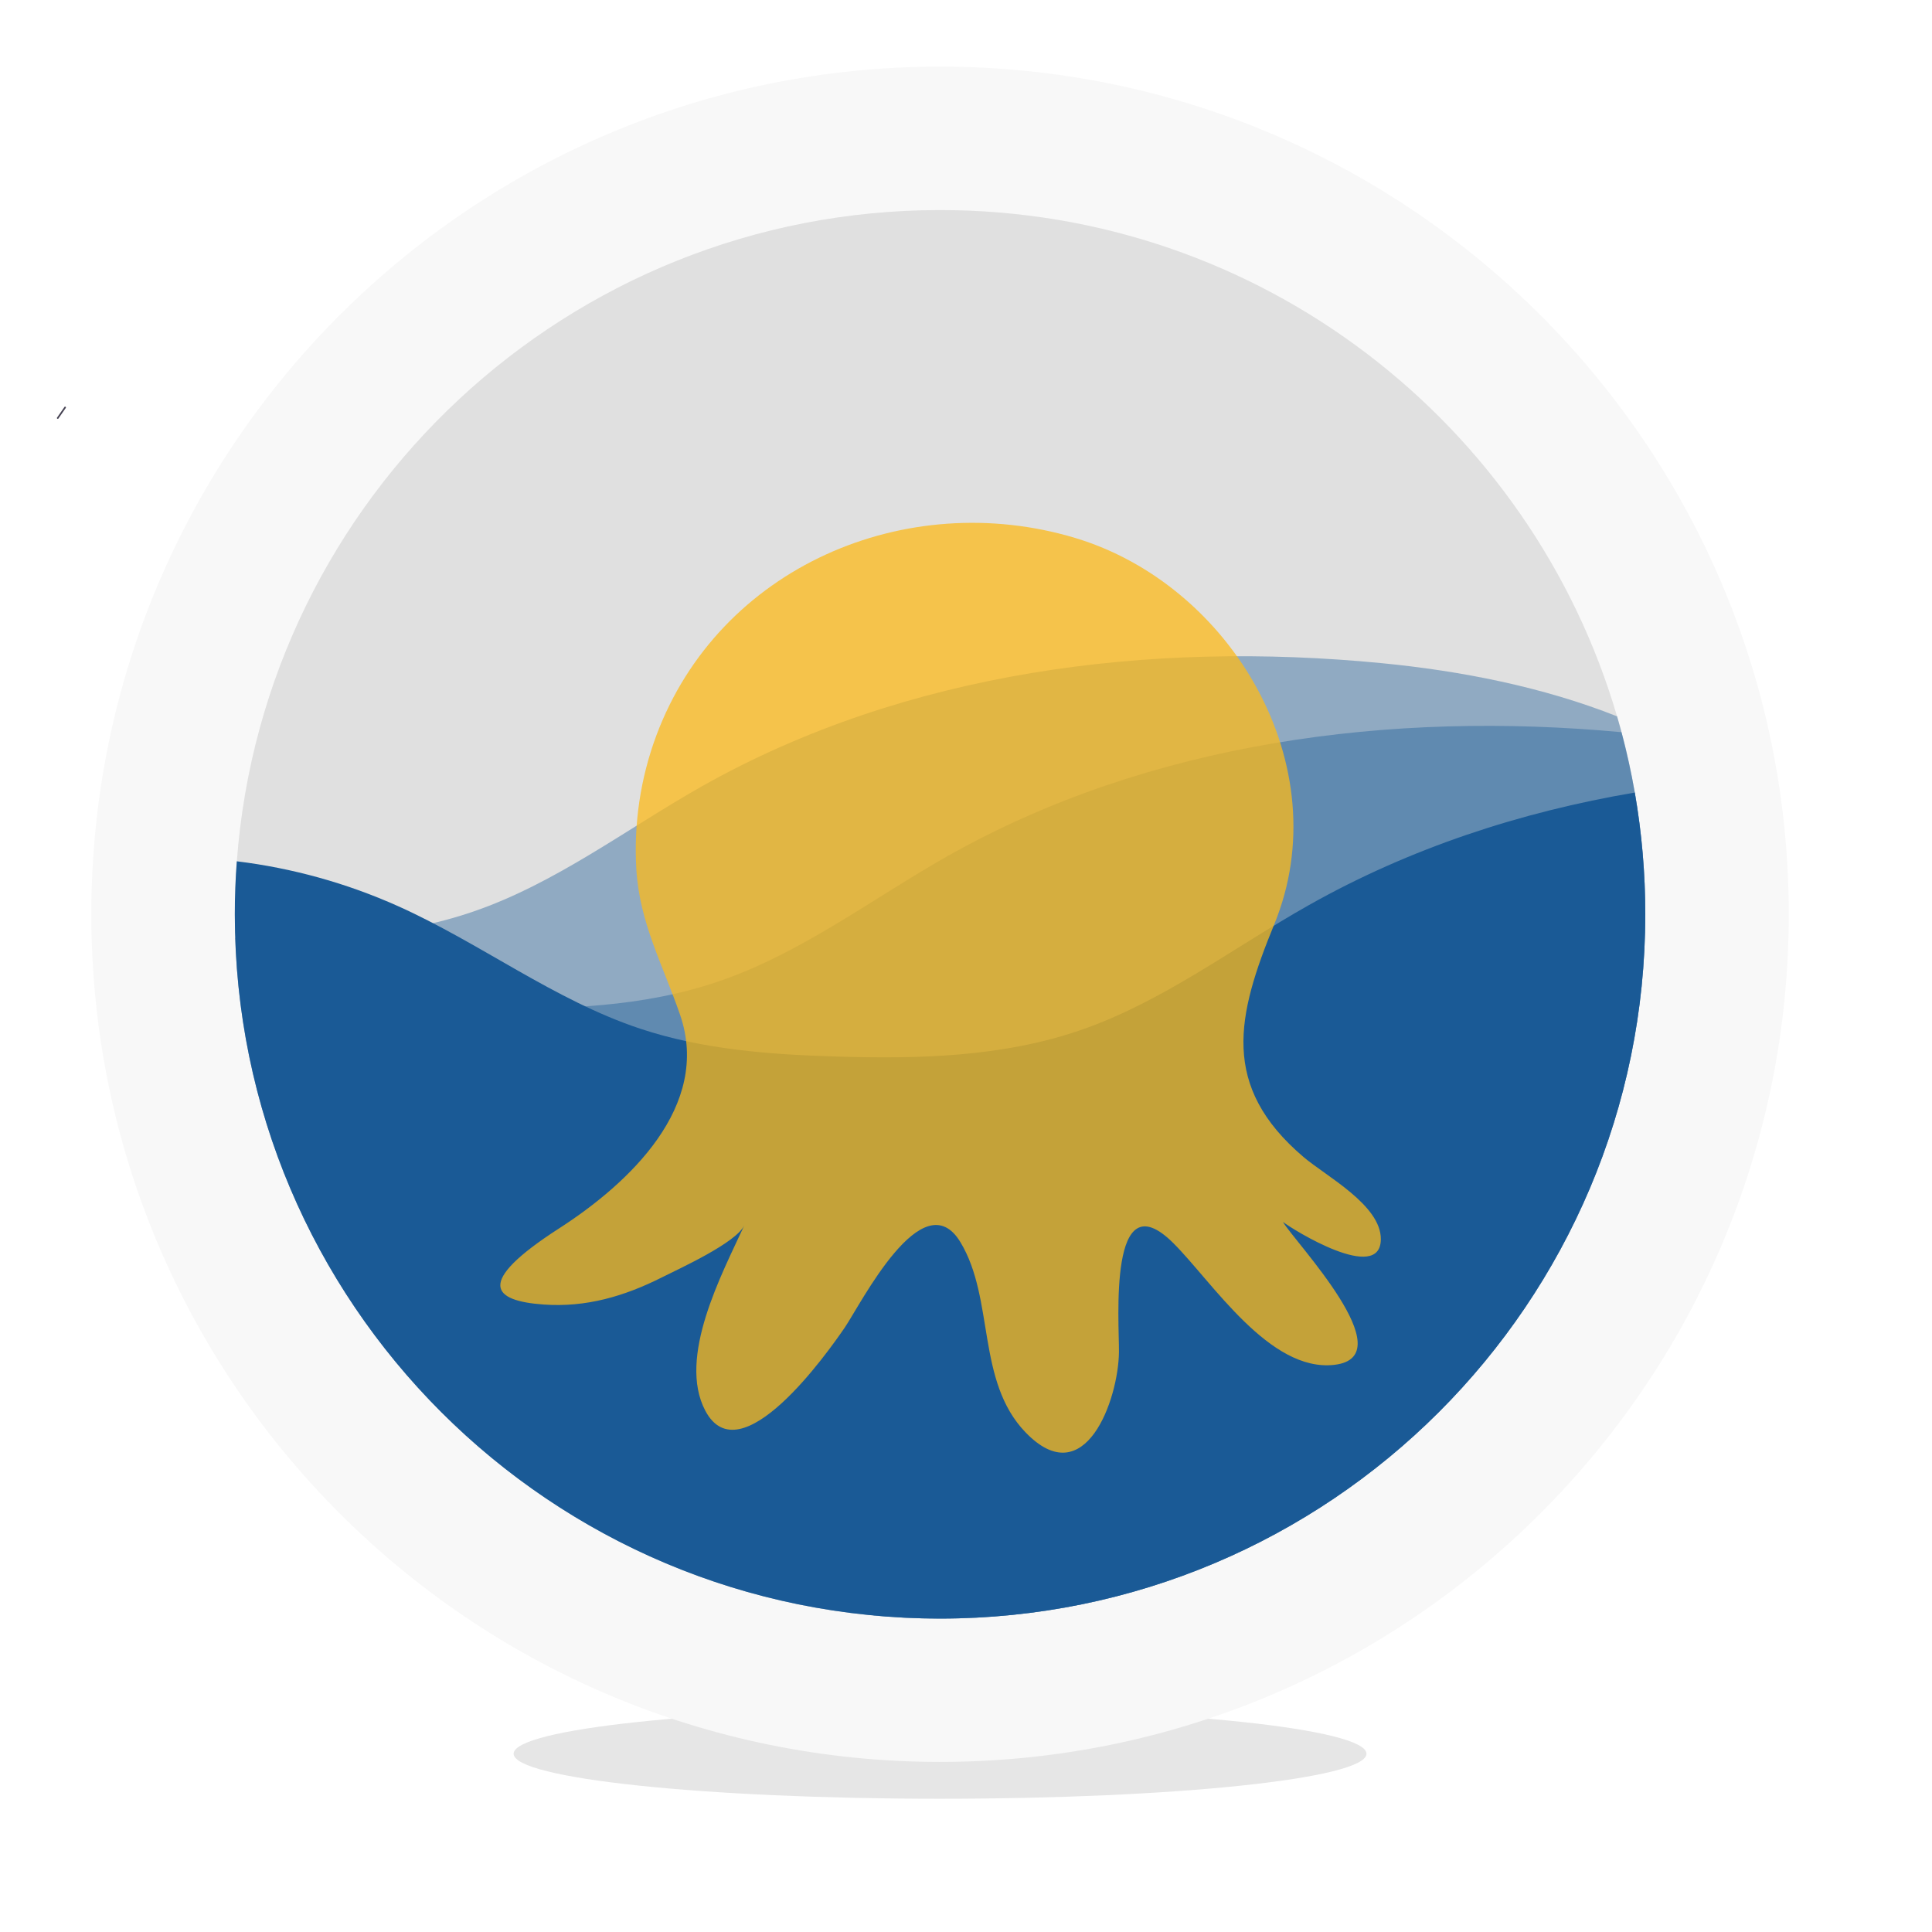
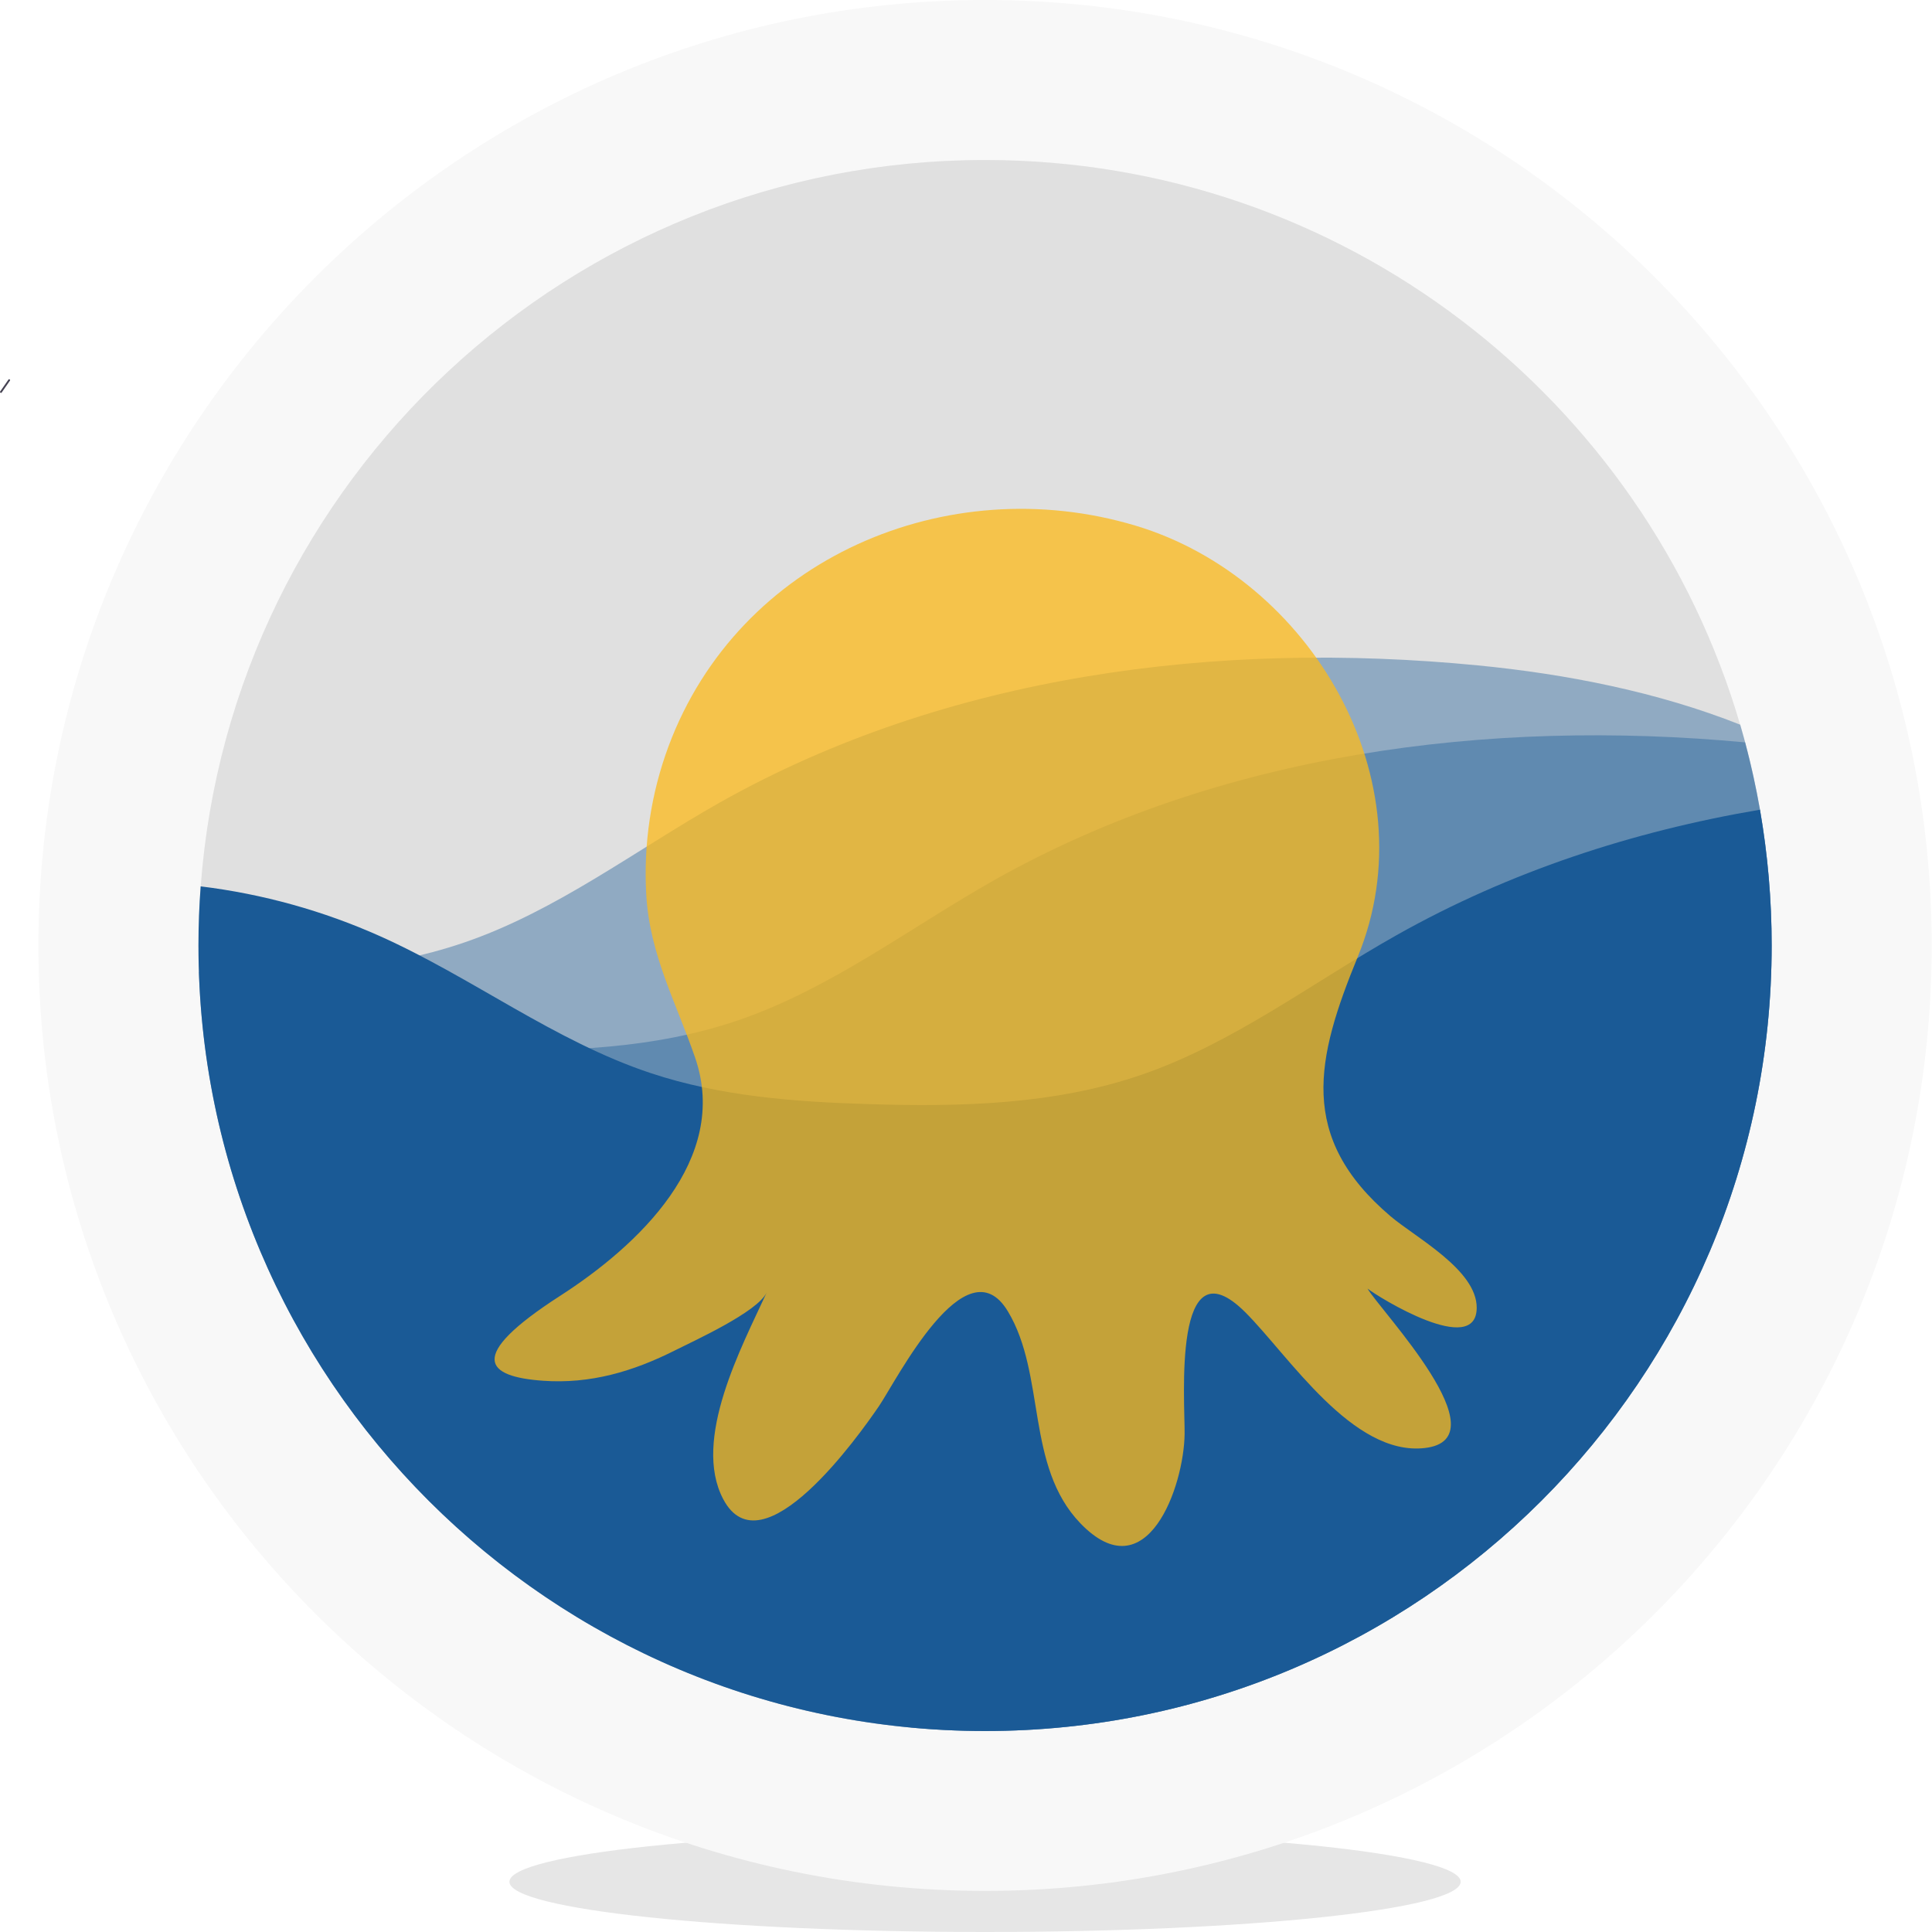
- <svg xmlns="http://www.w3.org/2000/svg" width="600" height="600" viewBox="285 140 1 290" fill="none">
+ <svg xmlns="http://www.w3.org/2000/svg" fill="none" viewBox="149.04 150 259.96 260">
  <g filter="url(#filter0_d_291_2754)">
    <path opacity="0.1" d="M281.604 410C316.954 410 345.611 406.974 345.611 403.241C345.611 399.509 316.954 396.482 281.604 396.482C246.254 396.482 217.597 399.509 217.597 403.241C217.597 406.974 246.254 410 281.604 410Z" fill="black" />
    <path d="M281.604 404.469C351.963 404.469 409 347.504 409 277.235C409 206.965 351.963 150 281.604 150C211.245 150 154.208 206.965 154.208 277.235C154.208 347.504 211.245 404.469 281.604 404.469Z" fill="#F8F8F8" />
    <path opacity="0.1" d="M387.462 277.23C387.462 335.62 340.063 382.954 281.604 382.954C278.249 382.954 274.926 382.802 271.66 382.494C219.026 377.585 177.578 334.203 175.814 280.795C175.772 279.607 175.751 278.418 175.751 277.23C175.751 274.561 175.851 271.912 176.05 269.284C180.117 214.611 225.825 171.532 281.609 171.532C329.762 171.532 370.399 203.639 383.238 247.58C383.463 248.37 383.689 249.148 383.903 249.959C384.688 252.921 385.351 255.934 385.892 258.997C386.938 265.018 387.463 271.119 387.462 277.23Z" fill="black" />
    <path opacity="0.4" d="M387.462 277.229C387.462 335.619 340.063 382.953 281.604 382.953C224.338 382.953 177.688 337.527 175.809 280.794C187.878 281.139 200.173 280.742 211.578 276.816C223.941 272.567 234.524 264.433 245.908 257.998C276.49 240.774 312.987 236.137 347.924 239.545C359.79 240.7 372.095 243.105 383.233 247.527C386.046 257.169 387.469 267.161 387.462 277.203V277.229Z" fill="#1A5A96" />
    <path opacity="0.4" d="M387.462 277.229C387.462 335.619 340.063 382.953 281.604 382.953C278.249 382.953 274.925 382.801 271.659 382.493C254.494 374.026 239.949 361.068 229.573 345C219.197 328.931 213.377 310.353 212.735 291.244C224.805 291.589 237.099 291.191 248.504 287.266C260.872 283.016 271.45 274.882 282.834 268.447C313.139 251.374 349.249 246.675 383.898 249.906C384.683 252.868 385.346 255.88 385.887 258.944C386.937 264.982 387.464 271.1 387.462 277.229Z" fill="#1A5A96" />
    <path d="M387.462 277.229C387.462 335.619 340.063 382.953 281.604 382.953C223.145 382.953 175.746 335.619 175.746 277.229C175.746 274.56 175.846 271.911 176.044 269.284C184.392 270.302 192.54 272.567 200.215 276.001C212.63 281.568 223.674 290.115 236.586 294.407C246.008 297.543 256.025 298.29 265.939 298.588C278.317 298.98 290.957 298.667 302.666 294.637C315.029 290.387 325.607 282.253 336.996 275.844C352.138 267.313 368.745 261.871 385.887 258.965C386.936 264.997 387.463 271.107 387.462 277.229Z" fill="#1A5A96" />
    <path d="M150.367 201.085L150.311 201.047C150.271 201.019 150.216 201.029 150.188 201.069L149.051 202.702C149.023 202.742 149.033 202.798 149.073 202.826L149.129 202.864C149.169 202.892 149.225 202.882 149.253 202.842L150.389 201.209C150.417 201.169 150.407 201.113 150.367 201.085Z" fill="#464353" />
    <g opacity="0.75" clip-path="url(#clip0_291_2754)">
      <path d="M336.162 313.67C323.636 303.014 326.153 292.441 331.769 278.747C341.501 255.018 325.345 227.785 301.861 220.741C276.507 213.135 248.452 225.114 239.014 250.413C236.635 256.816 235.614 263.643 236.015 270.461C236.488 278.514 240.032 284.9 242.591 292.35C247.285 306.024 234.921 317.632 224.395 324.403C211.62 332.636 214.482 335.268 222.095 335.814C228.476 336.272 234.235 334.574 239.909 331.713C242.42 330.446 251.014 326.552 252.227 323.919C248.901 331.168 242.138 343.738 246.369 351.752C251.582 361.629 264.687 343.092 267.306 339.264C269.651 335.837 279.033 317.107 284.673 326.472C289.822 335.021 287.02 347.296 294.427 354.992C303.395 364.315 308.39 350 308.46 342.937C308.505 338.464 306.795 316.808 316.621 326.597C322.468 332.425 331.061 346.001 340.794 344.867C351.366 343.636 334.755 326.339 333.08 323.415C334.552 324.581 347.727 332.718 347.769 326.01C347.799 320.888 339.557 316.56 336.162 313.67Z" fill="#FCBA19" />
    </g>
  </g>
</svg>
